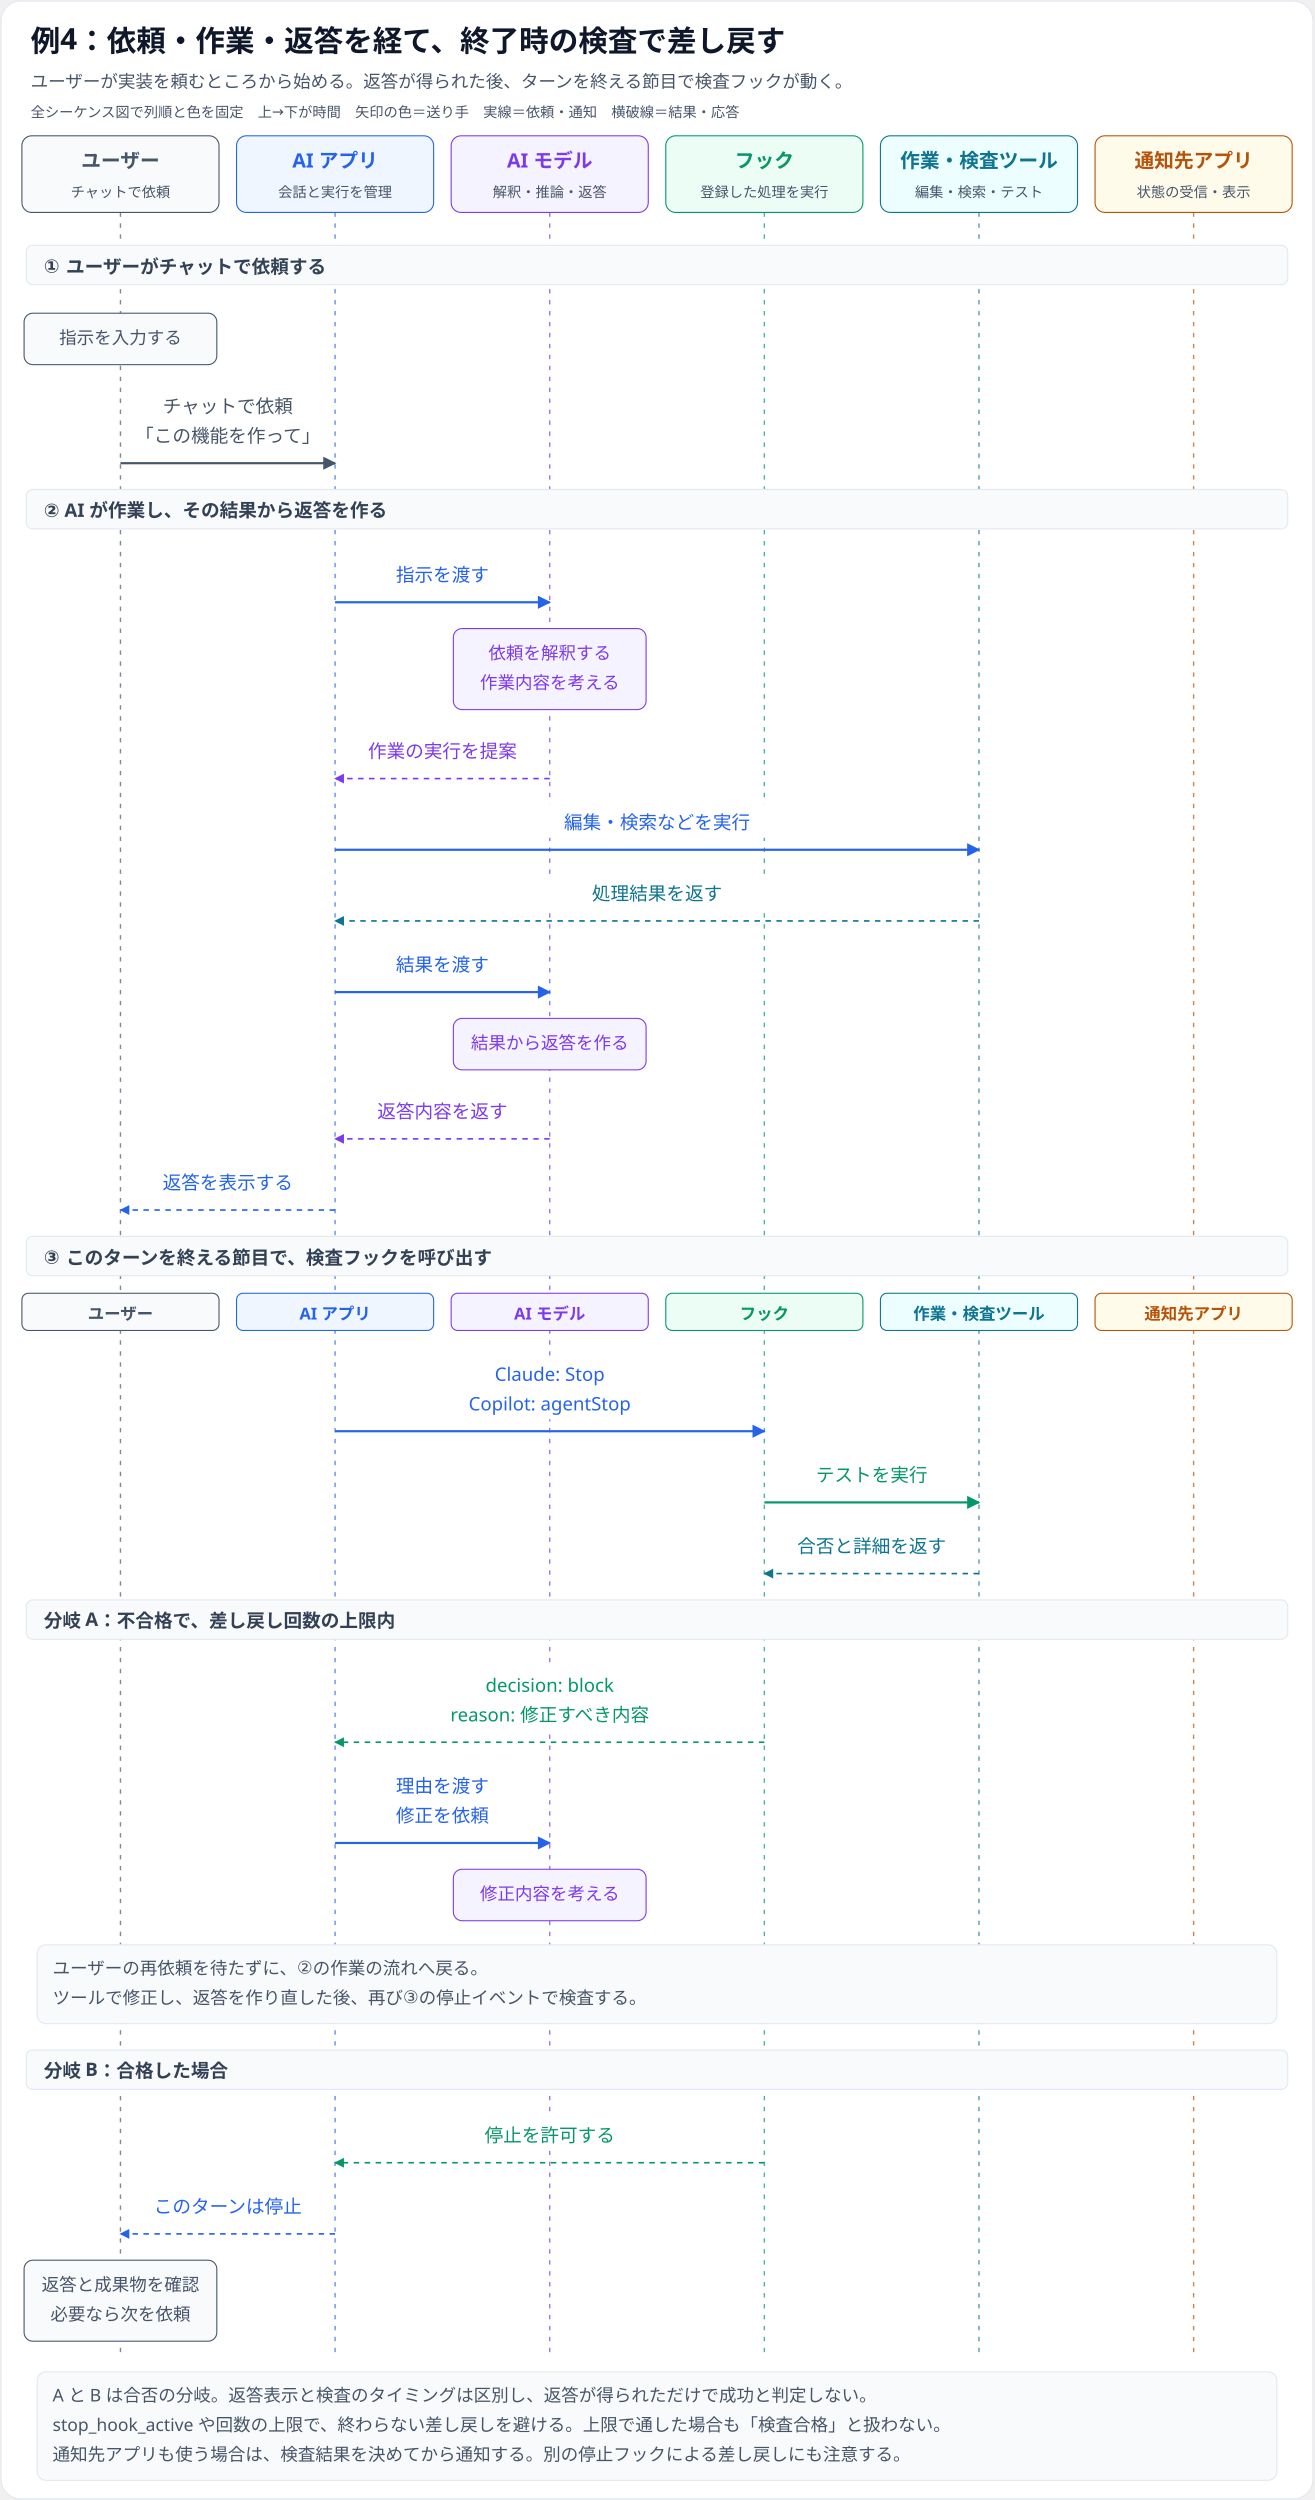
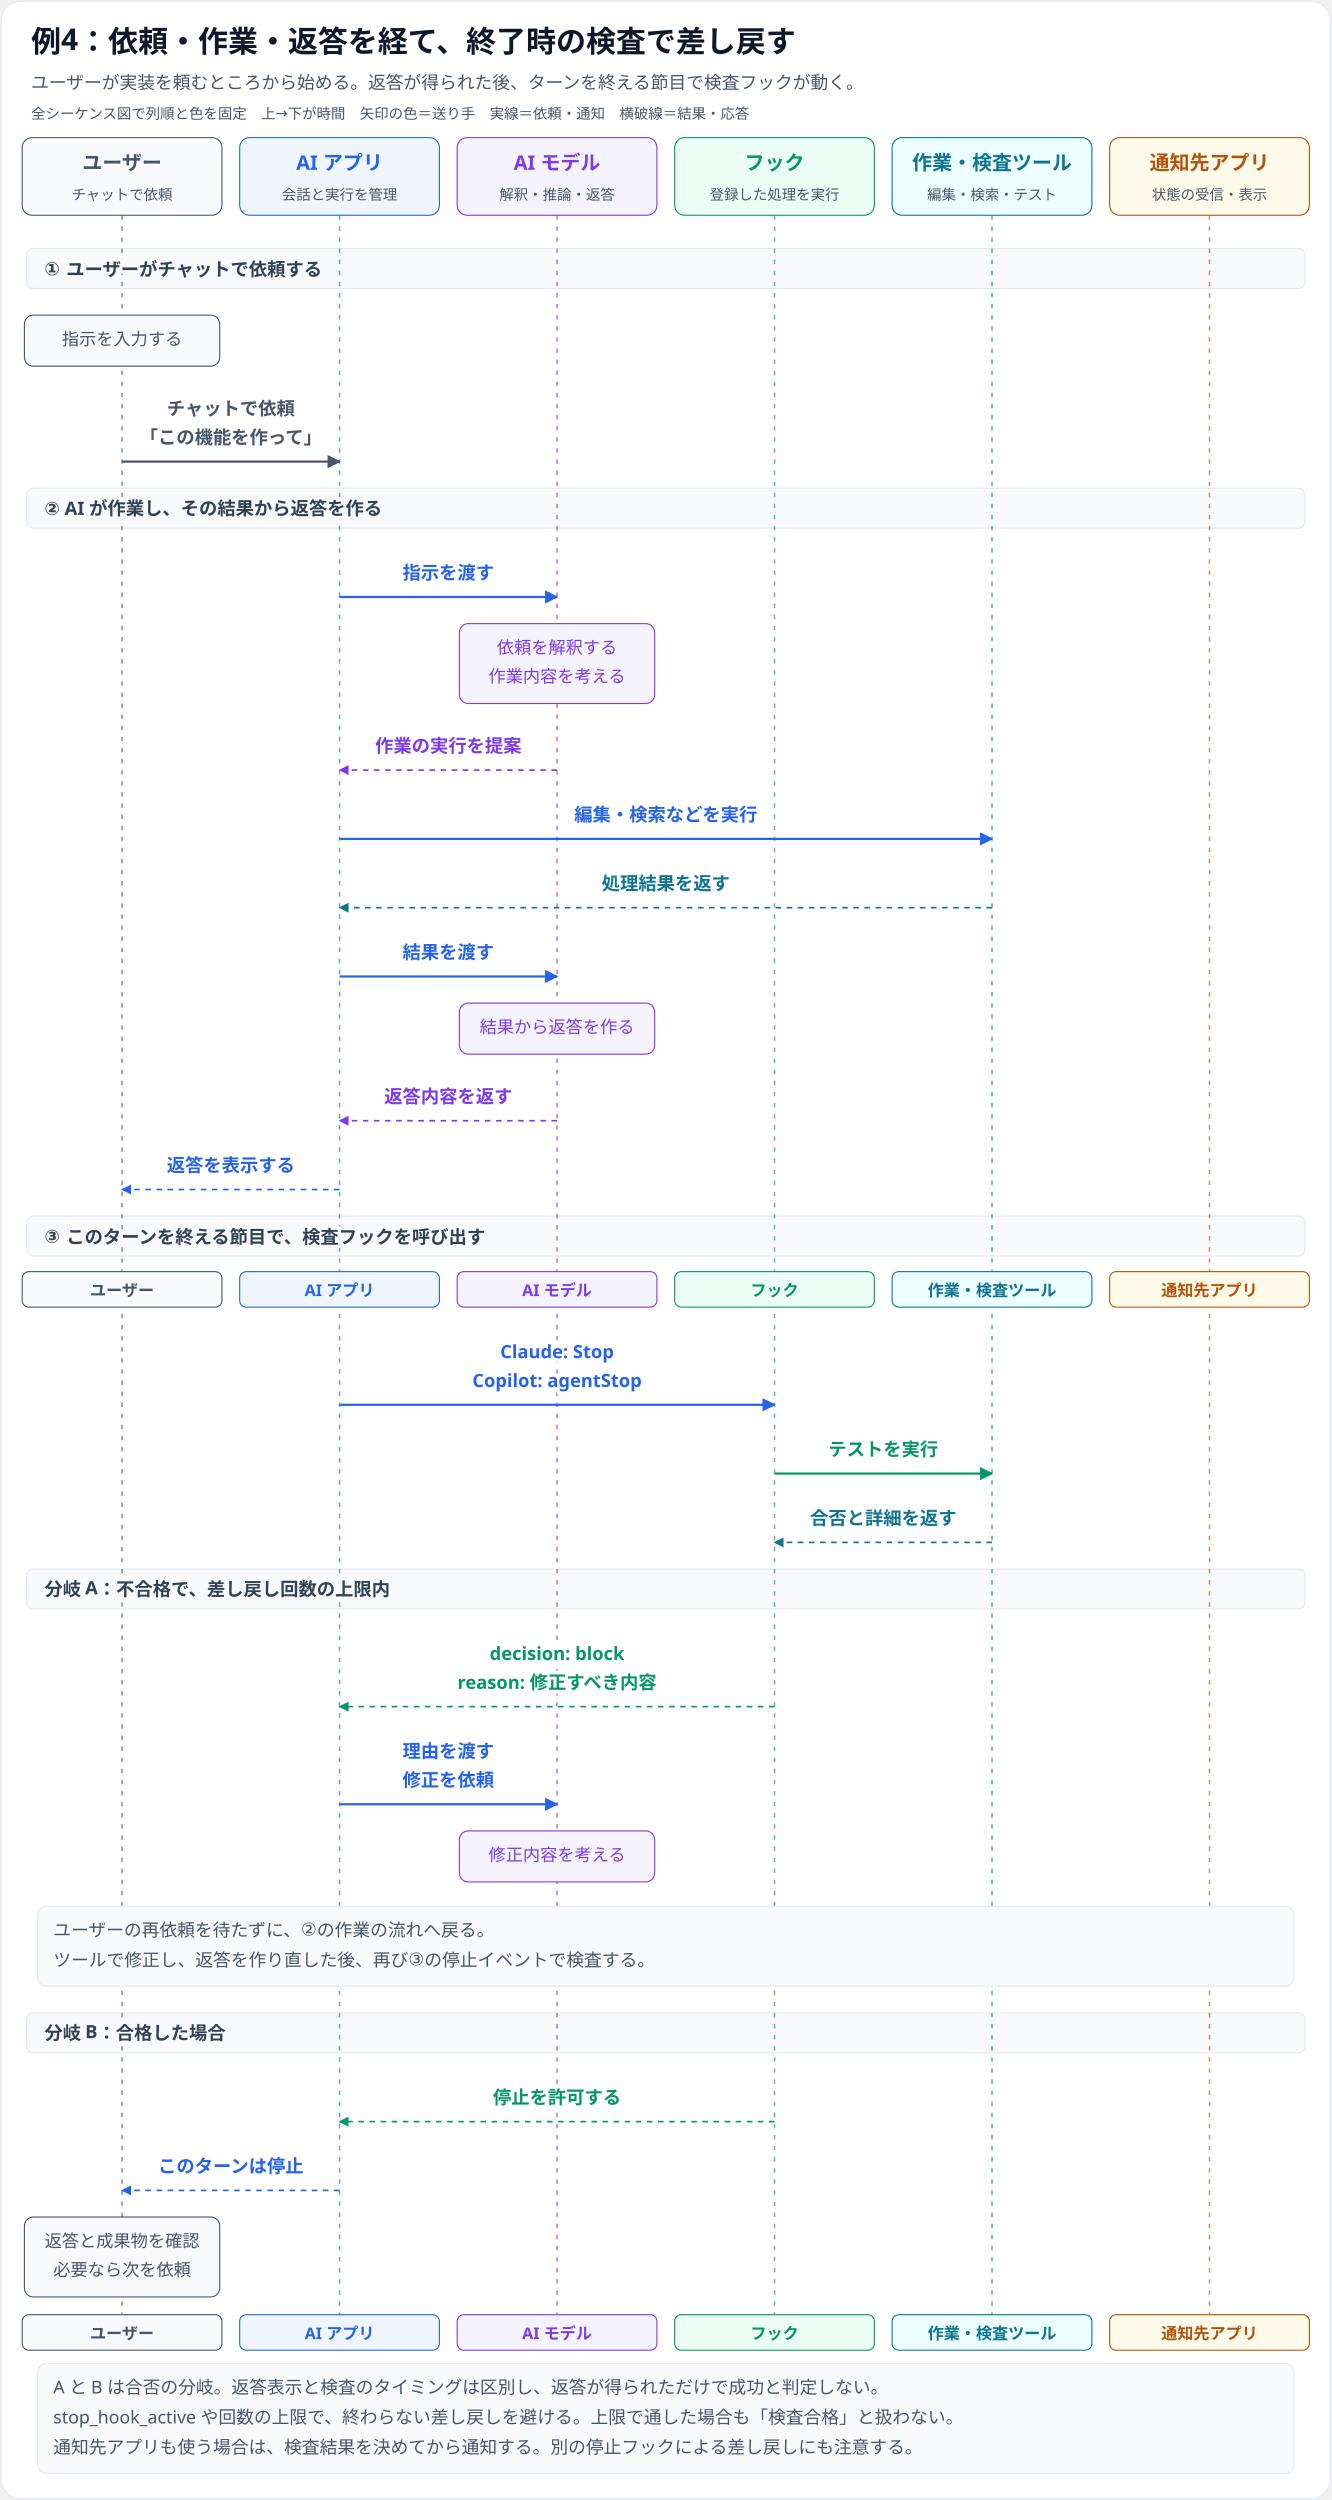
- <svg xmlns="http://www.w3.org/2000/svg" viewBox="0 0 1200 2283" role="img" aria-labelledby="title desc" font-family="'Noto Sans JP', 'Yu Gothic UI', Meiryo, sans-serif">
+ <svg xmlns="http://www.w3.org/2000/svg" viewBox="0 0 1200 2253" role="img" aria-labelledby="title desc" font-family="'Noto Sans JP', 'Yu Gothic UI', Meiryo, sans-serif">
  <defs>
    <marker id="arrow-user" viewBox="0 0 10 10" refX="9" refY="5" markerWidth="6" markerHeight="6" orient="auto">
      <path d="M0 0 L10 5 L0 10 Z" fill="#475569" />
    </marker>
    <marker id="arrow-host" viewBox="0 0 10 10" refX="9" refY="5" markerWidth="6" markerHeight="6" orient="auto">
      <path d="M0 0 L10 5 L0 10 Z" fill="#2563eb" />
    </marker>
    <marker id="arrow-model" viewBox="0 0 10 10" refX="9" refY="5" markerWidth="6" markerHeight="6" orient="auto">
      <path d="M0 0 L10 5 L0 10 Z" fill="#7c3aed" />
    </marker>
    <marker id="arrow-hook" viewBox="0 0 10 10" refX="9" refY="5" markerWidth="6" markerHeight="6" orient="auto">
      <path d="M0 0 L10 5 L0 10 Z" fill="#059669" />
    </marker>
    <marker id="arrow-tool" viewBox="0 0 10 10" refX="9" refY="5" markerWidth="6" markerHeight="6" orient="auto">
      <path d="M0 0 L10 5 L0 10 Z" fill="#0e7490" />
    </marker>
    <marker id="arrow-app" viewBox="0 0 10 10" refX="9" refY="5" markerWidth="6" markerHeight="6" orient="auto">
      <path d="M0 0 L10 5 L0 10 Z" fill="#b45309" />
    </marker>
  </defs>
-   <rect x="1" y="1" width="1198" height="2281" rx="18" fill="#fff" stroke="#e2e8f0" />
+   <rect x="1" y="1" width="1198" height="2251" rx="18" fill="#fff" stroke="#e2e8f0" />
  <text x="28" y="47" font-size="27" font-weight="700" fill="#0f172a" text-anchor="start">例4：依頼・作業・返答を経て、終了時の検査で差し戻す</text>
  <text x="28" y="80" font-size="16" font-weight="400" fill="#475569" text-anchor="start">ユーザーが実装を頼むところから始める。返答が得られた後、ターンを終える節目で検査フックが動く。</text>
  <text x="28" y="107" font-size="13" font-weight="400" fill="#475569" text-anchor="start">全シーケンス図で列順と色を固定　上→下が時間　矢印の色＝送り手　実線＝依頼・通知　横破線＝結果・応答</text>
+   <rect x="24" y="224" width="1152" height="36" rx="6" fill="#f8fafc" stroke="#e2e8f0" />
+   <rect x="24" y="440" width="1152" height="36" rx="6" fill="#f8fafc" stroke="#e2e8f0" />
+   <rect x="24" y="1096" width="1152" height="36" rx="6" fill="#f8fafc" stroke="#e2e8f0" />
+   <rect x="24" y="1414" width="1152" height="36" rx="6" fill="#f8fafc" stroke="#e2e8f0" />
+   <rect x="24" y="1814" width="1152" height="36" rx="6" fill="#f8fafc" stroke="#e2e8f0" />
  <g data-participant="user">
-     <line x1="110" y1="194" x2="110" y2="2152" stroke="#475569" stroke-width="1.3" stroke-dasharray="4 6" opacity="0.7" />
+     <line x1="110" y1="194" x2="110" y2="2086" stroke="#475569" stroke-width="1.4" stroke-dasharray="4 6" opacity="0.65" />
    <rect x="20" y="124" width="180" height="70" rx="9" fill="#f8fafc" stroke="#475569" />
    <text x="110" y="153" font-size="18" font-weight="700" fill="#475569" text-anchor="middle">ユーザー</text>
    <text x="110" y="180" font-size="13" font-weight="400" fill="#475569" text-anchor="middle">チャットで依頼</text>
  </g>
  <g data-participant="host">
-     <line x1="306" y1="194" x2="306" y2="2152" stroke="#2563eb" stroke-width="1.3" stroke-dasharray="4 6" opacity="0.7" />
+     <line x1="306" y1="194" x2="306" y2="2086" stroke="#2563eb" stroke-width="1.4" stroke-dasharray="4 6" opacity="0.65" />
    <rect x="216" y="124" width="180" height="70" rx="9" fill="#eff6ff" stroke="#2563eb" />
    <text x="306" y="153" font-size="18" font-weight="700" fill="#2563eb" text-anchor="middle">AI アプリ</text>
    <text x="306" y="180" font-size="13" font-weight="400" fill="#475569" text-anchor="middle">会話と実行を管理</text>
  </g>
  <g data-participant="model">
-     <line x1="502" y1="194" x2="502" y2="2152" stroke="#7c3aed" stroke-width="1.3" stroke-dasharray="4 6" opacity="0.7" />
+     <line x1="502" y1="194" x2="502" y2="2086" stroke="#7c3aed" stroke-width="1.4" stroke-dasharray="4 6" opacity="0.65" />
    <rect x="412" y="124" width="180" height="70" rx="9" fill="#f5f3ff" stroke="#7c3aed" />
    <text x="502" y="153" font-size="18" font-weight="700" fill="#7c3aed" text-anchor="middle">AI モデル</text>
    <text x="502" y="180" font-size="13" font-weight="400" fill="#475569" text-anchor="middle">解釈・推論・返答</text>
  </g>
  <g data-participant="hook">
-     <line x1="698" y1="194" x2="698" y2="2152" stroke="#059669" stroke-width="1.3" stroke-dasharray="4 6" opacity="0.7" />
+     <line x1="698" y1="194" x2="698" y2="2086" stroke="#059669" stroke-width="1.4" stroke-dasharray="4 6" opacity="0.65" />
    <rect x="608" y="124" width="180" height="70" rx="9" fill="#ecfdf5" stroke="#059669" />
    <text x="698" y="153" font-size="18" font-weight="700" fill="#059669" text-anchor="middle">フック</text>
    <text x="698" y="180" font-size="13" font-weight="400" fill="#475569" text-anchor="middle">登録した処理を実行</text>
  </g>
  <g data-participant="tool">
-     <line x1="894" y1="194" x2="894" y2="2152" stroke="#0e7490" stroke-width="1.3" stroke-dasharray="4 6" opacity="0.7" />
+     <line x1="894" y1="194" x2="894" y2="2086" stroke="#0e7490" stroke-width="1.4" stroke-dasharray="4 6" opacity="0.65" />
    <rect x="804" y="124" width="180" height="70" rx="9" fill="#ecfeff" stroke="#0e7490" />
    <text x="894" y="153" font-size="18" font-weight="700" fill="#0e7490" text-anchor="middle">作業・検査ツール</text>
    <text x="894" y="180" font-size="13" font-weight="400" fill="#475569" text-anchor="middle">編集・検索・テスト</text>
  </g>
  <g data-participant="app">
-     <line x1="1090" y1="194" x2="1090" y2="2152" stroke="#b45309" stroke-width="1.3" stroke-dasharray="4 6" opacity="0.7" />
+     <line x1="1090" y1="194" x2="1090" y2="2086" stroke="#b45309" stroke-width="1.4" stroke-dasharray="4 6" opacity="0.65" />
    <rect x="1000" y="124" width="180" height="70" rx="9" fill="#fffbeb" stroke="#b45309" />
    <text x="1090" y="153" font-size="18" font-weight="700" fill="#b45309" text-anchor="middle">通知先アプリ</text>
    <text x="1090" y="180" font-size="13" font-weight="400" fill="#475569" text-anchor="middle">状態の受信・表示</text>
  </g>
-   <rect x="24" y="224" width="1152" height="36" rx="6" fill="#f8fafc" stroke="#e2e8f0" />
-   <text x="40" y="249" font-size="17" font-weight="700" fill="#334155" text-anchor="start">① ユーザーがチャットで依頼する</text>
-   <rect x="22" y="286" width="176" height="47" rx="8" fill="#f8fafc" stroke="#475569" />
-   <text x="110" y="314" font-size="16" font-weight="500" fill="#475569" text-anchor="middle">指示を入力する</text>
-   <rect x="118" y="354" width="180" height="58" rx="4" fill="#fff" stroke="none" />
-   <text x="208" y="377" font-size="17" font-weight="500" fill="#475569" text-anchor="middle">チャットで依頼</text>
-   <text x="208" y="404" font-size="17" font-weight="500" fill="#475569" text-anchor="middle">「この機能を作って」</text>
-   <line x1="110" y1="423" x2="306" y2="423" stroke="#475569" stroke-width="2" marker-end="url(#arrow-user)" />
-   <rect x="24" y="447" width="1152" height="36" rx="6" fill="#f8fafc" stroke="#e2e8f0" />
-   <text x="40" y="472" font-size="17" font-weight="700" fill="#334155" text-anchor="start">② AI が作業し、その結果から返答を作る</text>
-   <rect x="314" y="508" width="180" height="31" rx="4" fill="#fff" stroke="none" />
-   <text x="404" y="531" font-size="17" font-weight="500" fill="#2563eb" text-anchor="middle">指示を渡す</text>
-   <line x1="306" y1="550" x2="502" y2="550" stroke="#2563eb" stroke-width="2" marker-end="url(#arrow-host)" />
-   <rect x="414" y="574" width="176" height="74" rx="8" fill="#f5f3ff" stroke="#7c3aed" />
-   <text x="502" y="602" font-size="16" font-weight="500" fill="#7c3aed" text-anchor="middle">依頼を解釈する</text>
-   <text x="502" y="629" font-size="16" font-weight="500" fill="#7c3aed" text-anchor="middle">作業内容を考える</text>
-   <rect x="314" y="669" width="180" height="31" rx="4" fill="#fff" stroke="none" />
-   <text x="404" y="692" font-size="17" font-weight="500" fill="#7c3aed" text-anchor="middle">作業の実行を提案</text>
-   <line x1="502" y1="711" x2="306" y2="711" stroke="#7c3aed" stroke-width="1.5" stroke-dasharray="5 5" marker-end="url(#arrow-model)" />
-   <rect x="314" y="734" width="572" height="31" rx="4" fill="#fff" stroke="none" />
-   <text x="600" y="757" font-size="17" font-weight="500" fill="#2563eb" text-anchor="middle">編集・検索などを実行</text>
-   <line x1="306" y1="776" x2="894" y2="776" stroke="#2563eb" stroke-width="2" marker-end="url(#arrow-host)" />
-   <rect x="314" y="799" width="572" height="31" rx="4" fill="#fff" stroke="none" />
-   <text x="600" y="822" font-size="17" font-weight="500" fill="#0e7490" text-anchor="middle">処理結果を返す</text>
-   <line x1="894" y1="841" x2="306" y2="841" stroke="#0e7490" stroke-width="1.5" stroke-dasharray="5 5" marker-end="url(#arrow-tool)" />
-   <rect x="314" y="864" width="180" height="31" rx="4" fill="#fff" stroke="none" />
-   <text x="404" y="887" font-size="17" font-weight="500" fill="#2563eb" text-anchor="middle">結果を渡す</text>
-   <line x1="306" y1="906" x2="502" y2="906" stroke="#2563eb" stroke-width="2" marker-end="url(#arrow-host)" />
-   <rect x="414" y="930" width="176" height="47" rx="8" fill="#f5f3ff" stroke="#7c3aed" />
-   <text x="502" y="958" font-size="16" font-weight="500" fill="#7c3aed" text-anchor="middle">結果から返答を作る</text>
-   <rect x="314" y="998" width="180" height="31" rx="4" fill="#fff" stroke="none" />
-   <text x="404" y="1021" font-size="17" font-weight="500" fill="#7c3aed" text-anchor="middle">返答内容を返す</text>
-   <line x1="502" y1="1040" x2="306" y2="1040" stroke="#7c3aed" stroke-width="1.5" stroke-dasharray="5 5" marker-end="url(#arrow-model)" />
-   <rect x="118" y="1063" width="180" height="31" rx="4" fill="#fff" stroke="none" />
-   <text x="208" y="1086" font-size="17" font-weight="500" fill="#2563eb" text-anchor="middle">返答を表示する</text>
-   <line x1="306" y1="1105" x2="110" y2="1105" stroke="#2563eb" stroke-width="1.5" stroke-dasharray="5 5" marker-end="url(#arrow-host)" />
-   <rect x="24" y="1129" width="1152" height="36" rx="6" fill="#f8fafc" stroke="#e2e8f0" />
-   <text x="40" y="1154" font-size="17" font-weight="700" fill="#334155" text-anchor="start">③ このターンを終える節目で、検査フックを呼び出す</text>
-   <rect x="20" y="1181" width="180" height="34" rx="6" fill="#f8fafc" stroke="#475569" />
-   <text x="110" y="1205" font-size="15" font-weight="700" fill="#475569" text-anchor="middle">ユーザー</text>
-   <rect x="216" y="1181" width="180" height="34" rx="6" fill="#eff6ff" stroke="#2563eb" />
-   <text x="306" y="1205" font-size="15" font-weight="700" fill="#2563eb" text-anchor="middle">AI アプリ</text>
-   <rect x="412" y="1181" width="180" height="34" rx="6" fill="#f5f3ff" stroke="#7c3aed" />
-   <text x="502" y="1205" font-size="15" font-weight="700" fill="#7c3aed" text-anchor="middle">AI モデル</text>
-   <rect x="608" y="1181" width="180" height="34" rx="6" fill="#ecfdf5" stroke="#059669" />
-   <text x="698" y="1205" font-size="15" font-weight="700" fill="#059669" text-anchor="middle">フック</text>
-   <rect x="804" y="1181" width="180" height="34" rx="6" fill="#ecfeff" stroke="#0e7490" />
-   <text x="894" y="1205" font-size="15" font-weight="700" fill="#0e7490" text-anchor="middle">作業・検査ツール</text>
-   <rect x="1000" y="1181" width="180" height="34" rx="6" fill="#fffbeb" stroke="#b45309" />
-   <text x="1090" y="1205" font-size="15" font-weight="700" fill="#b45309" text-anchor="middle">通知先アプリ</text>
-   <rect x="314" y="1238" width="376" height="58" rx="4" fill="#fff" stroke="none" />
-   <text x="502" y="1261" font-size="17" font-weight="500" fill="#2563eb" text-anchor="middle">Claude: Stop</text>
-   <text x="502" y="1288" font-size="17" font-weight="500" fill="#2563eb" text-anchor="middle">Copilot: agentStop</text>
-   <line x1="306" y1="1307" x2="698" y2="1307" stroke="#2563eb" stroke-width="2" marker-end="url(#arrow-host)" />
-   <rect x="706" y="1330" width="180" height="31" rx="4" fill="#fff" stroke="none" />
-   <text x="796" y="1353" font-size="17" font-weight="500" fill="#059669" text-anchor="middle">テストを実行</text>
-   <line x1="698" y1="1372" x2="894" y2="1372" stroke="#059669" stroke-width="2" marker-end="url(#arrow-hook)" />
-   <rect x="706" y="1395" width="180" height="31" rx="4" fill="#fff" stroke="none" />
-   <text x="796" y="1418" font-size="17" font-weight="500" fill="#0e7490" text-anchor="middle">合否と詳細を返す</text>
-   <line x1="894" y1="1437" x2="698" y2="1437" stroke="#0e7490" stroke-width="1.5" stroke-dasharray="5 5" marker-end="url(#arrow-tool)" />
-   <rect x="24" y="1461" width="1152" height="36" rx="6" fill="#f8fafc" stroke="#e2e8f0" />
-   <text x="40" y="1486" font-size="17" font-weight="700" fill="#334155" text-anchor="start">分岐 A：不合格で、差し戻し回数の上限内</text>
-   <rect x="314" y="1522" width="376" height="58" rx="4" fill="#fff" stroke="none" />
-   <text x="502" y="1545" font-size="17" font-weight="500" fill="#059669" text-anchor="middle">decision: block</text>
-   <text x="502" y="1572" font-size="17" font-weight="500" fill="#059669" text-anchor="middle">reason: 修正すべき内容</text>
-   <line x1="698" y1="1591" x2="306" y2="1591" stroke="#059669" stroke-width="1.5" stroke-dasharray="5 5" marker-end="url(#arrow-hook)" />
-   <rect x="314" y="1614" width="180" height="58" rx="4" fill="#fff" stroke="none" />
-   <text x="404" y="1637" font-size="17" font-weight="500" fill="#2563eb" text-anchor="middle">理由を渡す</text>
-   <text x="404" y="1664" font-size="17" font-weight="500" fill="#2563eb" text-anchor="middle">修正を依頼</text>
-   <line x1="306" y1="1683" x2="502" y2="1683" stroke="#2563eb" stroke-width="2" marker-end="url(#arrow-host)" />
-   <rect x="414" y="1707" width="176" height="47" rx="8" fill="#f5f3ff" stroke="#7c3aed" />
-   <text x="502" y="1735" font-size="16" font-weight="500" fill="#7c3aed" text-anchor="middle">修正内容を考える</text>
-   <rect x="34" y="1776" width="1132" height="72" rx="8" fill="#f8fafc" stroke="#e2e8f0" />
-   <text x="48" y="1803" font-size="16" font-weight="400" fill="#475569" text-anchor="start">ユーザーの再依頼を待たずに、②の作業の流れへ戻る。</text>
-   <text x="48" y="1830" font-size="16" font-weight="400" fill="#475569" text-anchor="start">ツールで修正し、返答を作り直した後、再び③の停止イベントで検査する。</text>
-   <rect x="24" y="1872" width="1152" height="36" rx="6" fill="#f8fafc" stroke="#e2e8f0" />
-   <text x="40" y="1897" font-size="17" font-weight="700" fill="#334155" text-anchor="start">分岐 B：合格した場合</text>
-   <rect x="314" y="1933" width="376" height="31" rx="4" fill="#fff" stroke="none" />
-   <text x="502" y="1956" font-size="17" font-weight="500" fill="#059669" text-anchor="middle">停止を許可する</text>
-   <line x1="698" y1="1975" x2="306" y2="1975" stroke="#059669" stroke-width="1.5" stroke-dasharray="5 5" marker-end="url(#arrow-hook)" />
-   <rect x="118" y="1998" width="180" height="31" rx="4" fill="#fff" stroke="none" />
-   <text x="208" y="2021" font-size="17" font-weight="500" fill="#2563eb" text-anchor="middle">このターンは停止</text>
-   <line x1="306" y1="2040" x2="110" y2="2040" stroke="#2563eb" stroke-width="1.5" stroke-dasharray="5 5" marker-end="url(#arrow-host)" />
-   <rect x="22" y="2064" width="176" height="74" rx="8" fill="#f8fafc" stroke="#475569" />
-   <text x="110" y="2092" font-size="16" font-weight="500" fill="#475569" text-anchor="middle">返答と成果物を確認</text>
-   <text x="110" y="2119" font-size="16" font-weight="500" fill="#475569" text-anchor="middle">必要なら次を依頼</text>
-   <rect x="34" y="2166" width="1132" height="99" rx="8" fill="#f8fafc" stroke="#e2e8f0" />
-   <text x="48" y="2193" font-size="16" font-weight="400" fill="#475569" text-anchor="start">A と B は合否の分岐。返答表示と検査のタイミングは区別し、返答が得られただけで成功と判定しない。</text>
-   <text x="48" y="2220" font-size="16" font-weight="400" fill="#475569" text-anchor="start">stop_hook_active や回数の上限で、終わらない差し戻しを避ける。上限で通した場合も「検査合格」と扱わない。</text>
-   <text x="48" y="2247" font-size="16" font-weight="400" fill="#475569" text-anchor="start">通知先アプリも使う場合は、検査結果を決めてから通知する。別の停止フックによる差し戻しにも注意する。</text>
+   <rect x="20" y="2086" width="180" height="32" rx="6" fill="#f8fafc" stroke="#475569" />
+   <text x="110" y="2108" font-size="14.5" font-weight="700" fill="#475569" text-anchor="middle">ユーザー</text>
+   <rect x="216" y="2086" width="180" height="32" rx="6" fill="#eff6ff" stroke="#2563eb" />
+   <text x="306" y="2108" font-size="14.5" font-weight="700" fill="#2563eb" text-anchor="middle">AI アプリ</text>
+   <rect x="412" y="2086" width="180" height="32" rx="6" fill="#f5f3ff" stroke="#7c3aed" />
+   <text x="502" y="2108" font-size="14.5" font-weight="700" fill="#7c3aed" text-anchor="middle">AI モデル</text>
+   <rect x="608" y="2086" width="180" height="32" rx="6" fill="#ecfdf5" stroke="#059669" />
+   <text x="698" y="2108" font-size="14.5" font-weight="700" fill="#059669" text-anchor="middle">フック</text>
+   <rect x="804" y="2086" width="180" height="32" rx="6" fill="#ecfeff" stroke="#0e7490" />
+   <text x="894" y="2108" font-size="14.5" font-weight="700" fill="#0e7490" text-anchor="middle">作業・検査ツール</text>
+   <rect x="1000" y="2086" width="180" height="32" rx="6" fill="#fffbeb" stroke="#b45309" />
+   <text x="1090" y="2108" font-size="14.5" font-weight="700" fill="#b45309" text-anchor="middle">通知先アプリ</text>
+   <text x="40" y="248" font-size="16.5" font-weight="700" text-anchor="start" fill="none" stroke="#f8fafc" stroke-width="6.5" stroke-linejoin="round" stroke-linecap="round">① ユーザーがチャットで依頼する</text>
+   <text x="40" y="248" font-size="16.5" font-weight="700" fill="#334155" text-anchor="start">① ユーザーがチャットで依頼する</text>
+   <rect x="22" y="284" width="176" height="46" rx="8" fill="#f8fafc" stroke="#475569" />
+   <text x="110" y="311" font-size="15.5" font-weight="500" fill="#475569" text-anchor="middle">指示を入力する</text>
+   <text x="208" y="374" font-size="16.5" font-weight="600" fill="#475569" text-anchor="middle">チャットで依頼</text>
+   <text x="208" y="400" font-size="16.5" font-weight="600" fill="#475569" text-anchor="middle">「この機能を作って」</text>
+   <line x1="110" y1="416" x2="306" y2="416" stroke="#475569" stroke-width="2" marker-end="url(#arrow-user)" />
+   <text x="40" y="464" font-size="16.5" font-weight="700" text-anchor="start" fill="none" stroke="#f8fafc" stroke-width="6.5" stroke-linejoin="round" stroke-linecap="round">② AI が作業し、その結果から返答を作る</text>
+   <text x="40" y="464" font-size="16.5" font-weight="700" fill="#334155" text-anchor="start">② AI が作業し、その結果から返答を作る</text>
+   <text x="404" y="522" font-size="16.5" font-weight="600" fill="#2563eb" text-anchor="middle">指示を渡す</text>
+   <line x1="306" y1="538" x2="502" y2="538" stroke="#2563eb" stroke-width="2" marker-end="url(#arrow-host)" />
+   <rect x="414" y="562" width="176" height="72" rx="8" fill="#f5f3ff" stroke="#7c3aed" />
+   <text x="502" y="589" font-size="15.5" font-weight="500" fill="#7c3aed" text-anchor="middle">依頼を解釈する</text>
+   <text x="502" y="615" font-size="15.5" font-weight="500" fill="#7c3aed" text-anchor="middle">作業内容を考える</text>
+   <text x="404" y="678" font-size="16.5" font-weight="600" fill="#7c3aed" text-anchor="middle">作業の実行を提案</text>
+   <line x1="502" y1="694" x2="306" y2="694" stroke="#7c3aed" stroke-width="1.5" stroke-dasharray="5 5" marker-end="url(#arrow-model)" />
+   <text x="600" y="740" font-size="16.5" font-weight="600" fill="#2563eb" text-anchor="middle">編集・検索などを実行</text>
+   <line x1="306" y1="756" x2="894" y2="756" stroke="#2563eb" stroke-width="2" marker-end="url(#arrow-host)" />
+   <text x="600" y="802" font-size="16.5" font-weight="600" fill="#0e7490" text-anchor="middle">処理結果を返す</text>
+   <line x1="894" y1="818" x2="306" y2="818" stroke="#0e7490" stroke-width="1.5" stroke-dasharray="5 5" marker-end="url(#arrow-tool)" />
+   <text x="404" y="864" font-size="16.5" font-weight="600" fill="#2563eb" text-anchor="middle">結果を渡す</text>
+   <line x1="306" y1="880" x2="502" y2="880" stroke="#2563eb" stroke-width="2" marker-end="url(#arrow-host)" />
+   <rect x="414" y="904" width="176" height="46" rx="8" fill="#f5f3ff" stroke="#7c3aed" />
+   <text x="502" y="931" font-size="15.5" font-weight="500" fill="#7c3aed" text-anchor="middle">結果から返答を作る</text>
+   <text x="404" y="994" font-size="16.5" font-weight="600" fill="#7c3aed" text-anchor="middle">返答内容を返す</text>
+   <line x1="502" y1="1010" x2="306" y2="1010" stroke="#7c3aed" stroke-width="1.5" stroke-dasharray="5 5" marker-end="url(#arrow-model)" />
+   <text x="208" y="1056" font-size="16.5" font-weight="600" fill="#2563eb" text-anchor="middle">返答を表示する</text>
+   <line x1="306" y1="1072" x2="110" y2="1072" stroke="#2563eb" stroke-width="1.5" stroke-dasharray="5 5" marker-end="url(#arrow-host)" />
+   <text x="40" y="1120" font-size="16.5" font-weight="700" text-anchor="start" fill="none" stroke="#f8fafc" stroke-width="6.5" stroke-linejoin="round" stroke-linecap="round">③ このターンを終える節目で、検査フックを呼び出す</text>
+   <text x="40" y="1120" font-size="16.5" font-weight="700" fill="#334155" text-anchor="start">③ このターンを終える節目で、検査フックを呼び出す</text>
+   <rect x="20" y="1146" width="180" height="32" rx="6" fill="#f8fafc" stroke="#475569" />
+   <text x="110" y="1168" font-size="14.5" font-weight="700" fill="#475569" text-anchor="middle">ユーザー</text>
+   <rect x="216" y="1146" width="180" height="32" rx="6" fill="#eff6ff" stroke="#2563eb" />
+   <text x="306" y="1168" font-size="14.5" font-weight="700" fill="#2563eb" text-anchor="middle">AI アプリ</text>
+   <rect x="412" y="1146" width="180" height="32" rx="6" fill="#f5f3ff" stroke="#7c3aed" />
+   <text x="502" y="1168" font-size="14.5" font-weight="700" fill="#7c3aed" text-anchor="middle">AI モデル</text>
+   <rect x="608" y="1146" width="180" height="32" rx="6" fill="#ecfdf5" stroke="#059669" />
+   <text x="698" y="1168" font-size="14.5" font-weight="700" fill="#059669" text-anchor="middle">フック</text>
+   <rect x="804" y="1146" width="180" height="32" rx="6" fill="#ecfeff" stroke="#0e7490" />
+   <text x="894" y="1168" font-size="14.5" font-weight="700" fill="#0e7490" text-anchor="middle">作業・検査ツール</text>
+   <rect x="1000" y="1146" width="180" height="32" rx="6" fill="#fffbeb" stroke="#b45309" />
+   <text x="1090" y="1168" font-size="14.5" font-weight="700" fill="#b45309" text-anchor="middle">通知先アプリ</text>
+   <text x="502" y="1224" font-size="16.5" font-weight="600" text-anchor="middle" fill="none" stroke="#ffffff" stroke-width="6.5" stroke-linejoin="round" stroke-linecap="round">Claude: Stop</text>
+   <text x="502" y="1224" font-size="16.5" font-weight="600" fill="#2563eb" text-anchor="middle">Claude: Stop</text>
+   <text x="502" y="1250" font-size="16.5" font-weight="600" text-anchor="middle" fill="none" stroke="#ffffff" stroke-width="6.5" stroke-linejoin="round" stroke-linecap="round">Copilot: agentStop</text>
+   <text x="502" y="1250" font-size="16.5" font-weight="600" fill="#2563eb" text-anchor="middle">Copilot: agentStop</text>
+   <line x1="306" y1="1266" x2="698" y2="1266" stroke="#2563eb" stroke-width="2" marker-end="url(#arrow-host)" />
+   <text x="796" y="1312" font-size="16.5" font-weight="600" fill="#059669" text-anchor="middle">テストを実行</text>
+   <line x1="698" y1="1328" x2="894" y2="1328" stroke="#059669" stroke-width="2" marker-end="url(#arrow-hook)" />
+   <text x="796" y="1374" font-size="16.5" font-weight="600" fill="#0e7490" text-anchor="middle">合否と詳細を返す</text>
+   <line x1="894" y1="1390" x2="698" y2="1390" stroke="#0e7490" stroke-width="1.5" stroke-dasharray="5 5" marker-end="url(#arrow-tool)" />
+   <text x="40" y="1438" font-size="16.5" font-weight="700" text-anchor="start" fill="none" stroke="#f8fafc" stroke-width="6.5" stroke-linejoin="round" stroke-linecap="round">分岐 A：不合格で、差し戻し回数の上限内</text>
+   <text x="40" y="1438" font-size="16.5" font-weight="700" fill="#334155" text-anchor="start">分岐 A：不合格で、差し戻し回数の上限内</text>
+   <text x="502" y="1496" font-size="16.5" font-weight="600" text-anchor="middle" fill="none" stroke="#ffffff" stroke-width="6.5" stroke-linejoin="round" stroke-linecap="round">decision: block</text>
+   <text x="502" y="1496" font-size="16.5" font-weight="600" fill="#059669" text-anchor="middle">decision: block</text>
+   <text x="502" y="1522" font-size="16.5" font-weight="600" text-anchor="middle" fill="none" stroke="#ffffff" stroke-width="6.5" stroke-linejoin="round" stroke-linecap="round">reason: 修正すべき内容</text>
+   <text x="502" y="1522" font-size="16.5" font-weight="600" fill="#059669" text-anchor="middle">reason: 修正すべき内容</text>
+   <line x1="698" y1="1538" x2="306" y2="1538" stroke="#059669" stroke-width="1.5" stroke-dasharray="5 5" marker-end="url(#arrow-hook)" />
+   <text x="404" y="1584" font-size="16.5" font-weight="600" fill="#2563eb" text-anchor="middle">理由を渡す</text>
+   <text x="404" y="1610" font-size="16.5" font-weight="600" fill="#2563eb" text-anchor="middle">修正を依頼</text>
+   <line x1="306" y1="1626" x2="502" y2="1626" stroke="#2563eb" stroke-width="2" marker-end="url(#arrow-host)" />
+   <rect x="414" y="1650" width="176" height="46" rx="8" fill="#f5f3ff" stroke="#7c3aed" />
+   <text x="502" y="1677" font-size="15.5" font-weight="500" fill="#7c3aed" text-anchor="middle">修正内容を考える</text>
+   <rect x="34" y="1718" width="1132" height="72" rx="8" fill="#f8fafc" stroke="#e2e8f0" />
+   <text x="48" y="1745" font-size="16" font-weight="400" fill="#475569" text-anchor="start">ユーザーの再依頼を待たずに、②の作業の流れへ戻る。</text>
+   <text x="48" y="1772" font-size="16" font-weight="400" fill="#475569" text-anchor="start">ツールで修正し、返答を作り直した後、再び③の停止イベントで検査する。</text>
+   <text x="40" y="1838" font-size="16.5" font-weight="700" text-anchor="start" fill="none" stroke="#f8fafc" stroke-width="6.5" stroke-linejoin="round" stroke-linecap="round">分岐 B：合格した場合</text>
+   <text x="40" y="1838" font-size="16.5" font-weight="700" fill="#334155" text-anchor="start">分岐 B：合格した場合</text>
+   <text x="502" y="1896" font-size="16.5" font-weight="600" text-anchor="middle" fill="none" stroke="#ffffff" stroke-width="6.5" stroke-linejoin="round" stroke-linecap="round">停止を許可する</text>
+   <text x="502" y="1896" font-size="16.5" font-weight="600" fill="#059669" text-anchor="middle">停止を許可する</text>
+   <line x1="698" y1="1912" x2="306" y2="1912" stroke="#059669" stroke-width="1.5" stroke-dasharray="5 5" marker-end="url(#arrow-hook)" />
+   <text x="208" y="1958" font-size="16.5" font-weight="600" fill="#2563eb" text-anchor="middle">このターンは停止</text>
+   <line x1="306" y1="1974" x2="110" y2="1974" stroke="#2563eb" stroke-width="1.5" stroke-dasharray="5 5" marker-end="url(#arrow-host)" />
+   <rect x="22" y="1998" width="176" height="72" rx="8" fill="#f8fafc" stroke="#475569" />
+   <text x="110" y="2025" font-size="15.5" font-weight="500" fill="#475569" text-anchor="middle">返答と成果物を確認</text>
+   <text x="110" y="2051" font-size="15.5" font-weight="500" fill="#475569" text-anchor="middle">必要なら次を依頼</text>
+   <rect x="34" y="2130" width="1132" height="99" rx="8" fill="#f8fafc" stroke="#e2e8f0" />
+   <text x="48" y="2157" font-size="16" font-weight="400" fill="#475569" text-anchor="start">A と B は合否の分岐。返答表示と検査のタイミングは区別し、返答が得られただけで成功と判定しない。</text>
+   <text x="48" y="2184" font-size="16" font-weight="400" fill="#475569" text-anchor="start">stop_hook_active や回数の上限で、終わらない差し戻しを避ける。上限で通した場合も「検査合格」と扱わない。</text>
+   <text x="48" y="2211" font-size="16" font-weight="400" fill="#475569" text-anchor="start">通知先アプリも使う場合は、検査結果を決めてから通知する。別の停止フックによる差し戻しにも注意する。</text>
</svg>
